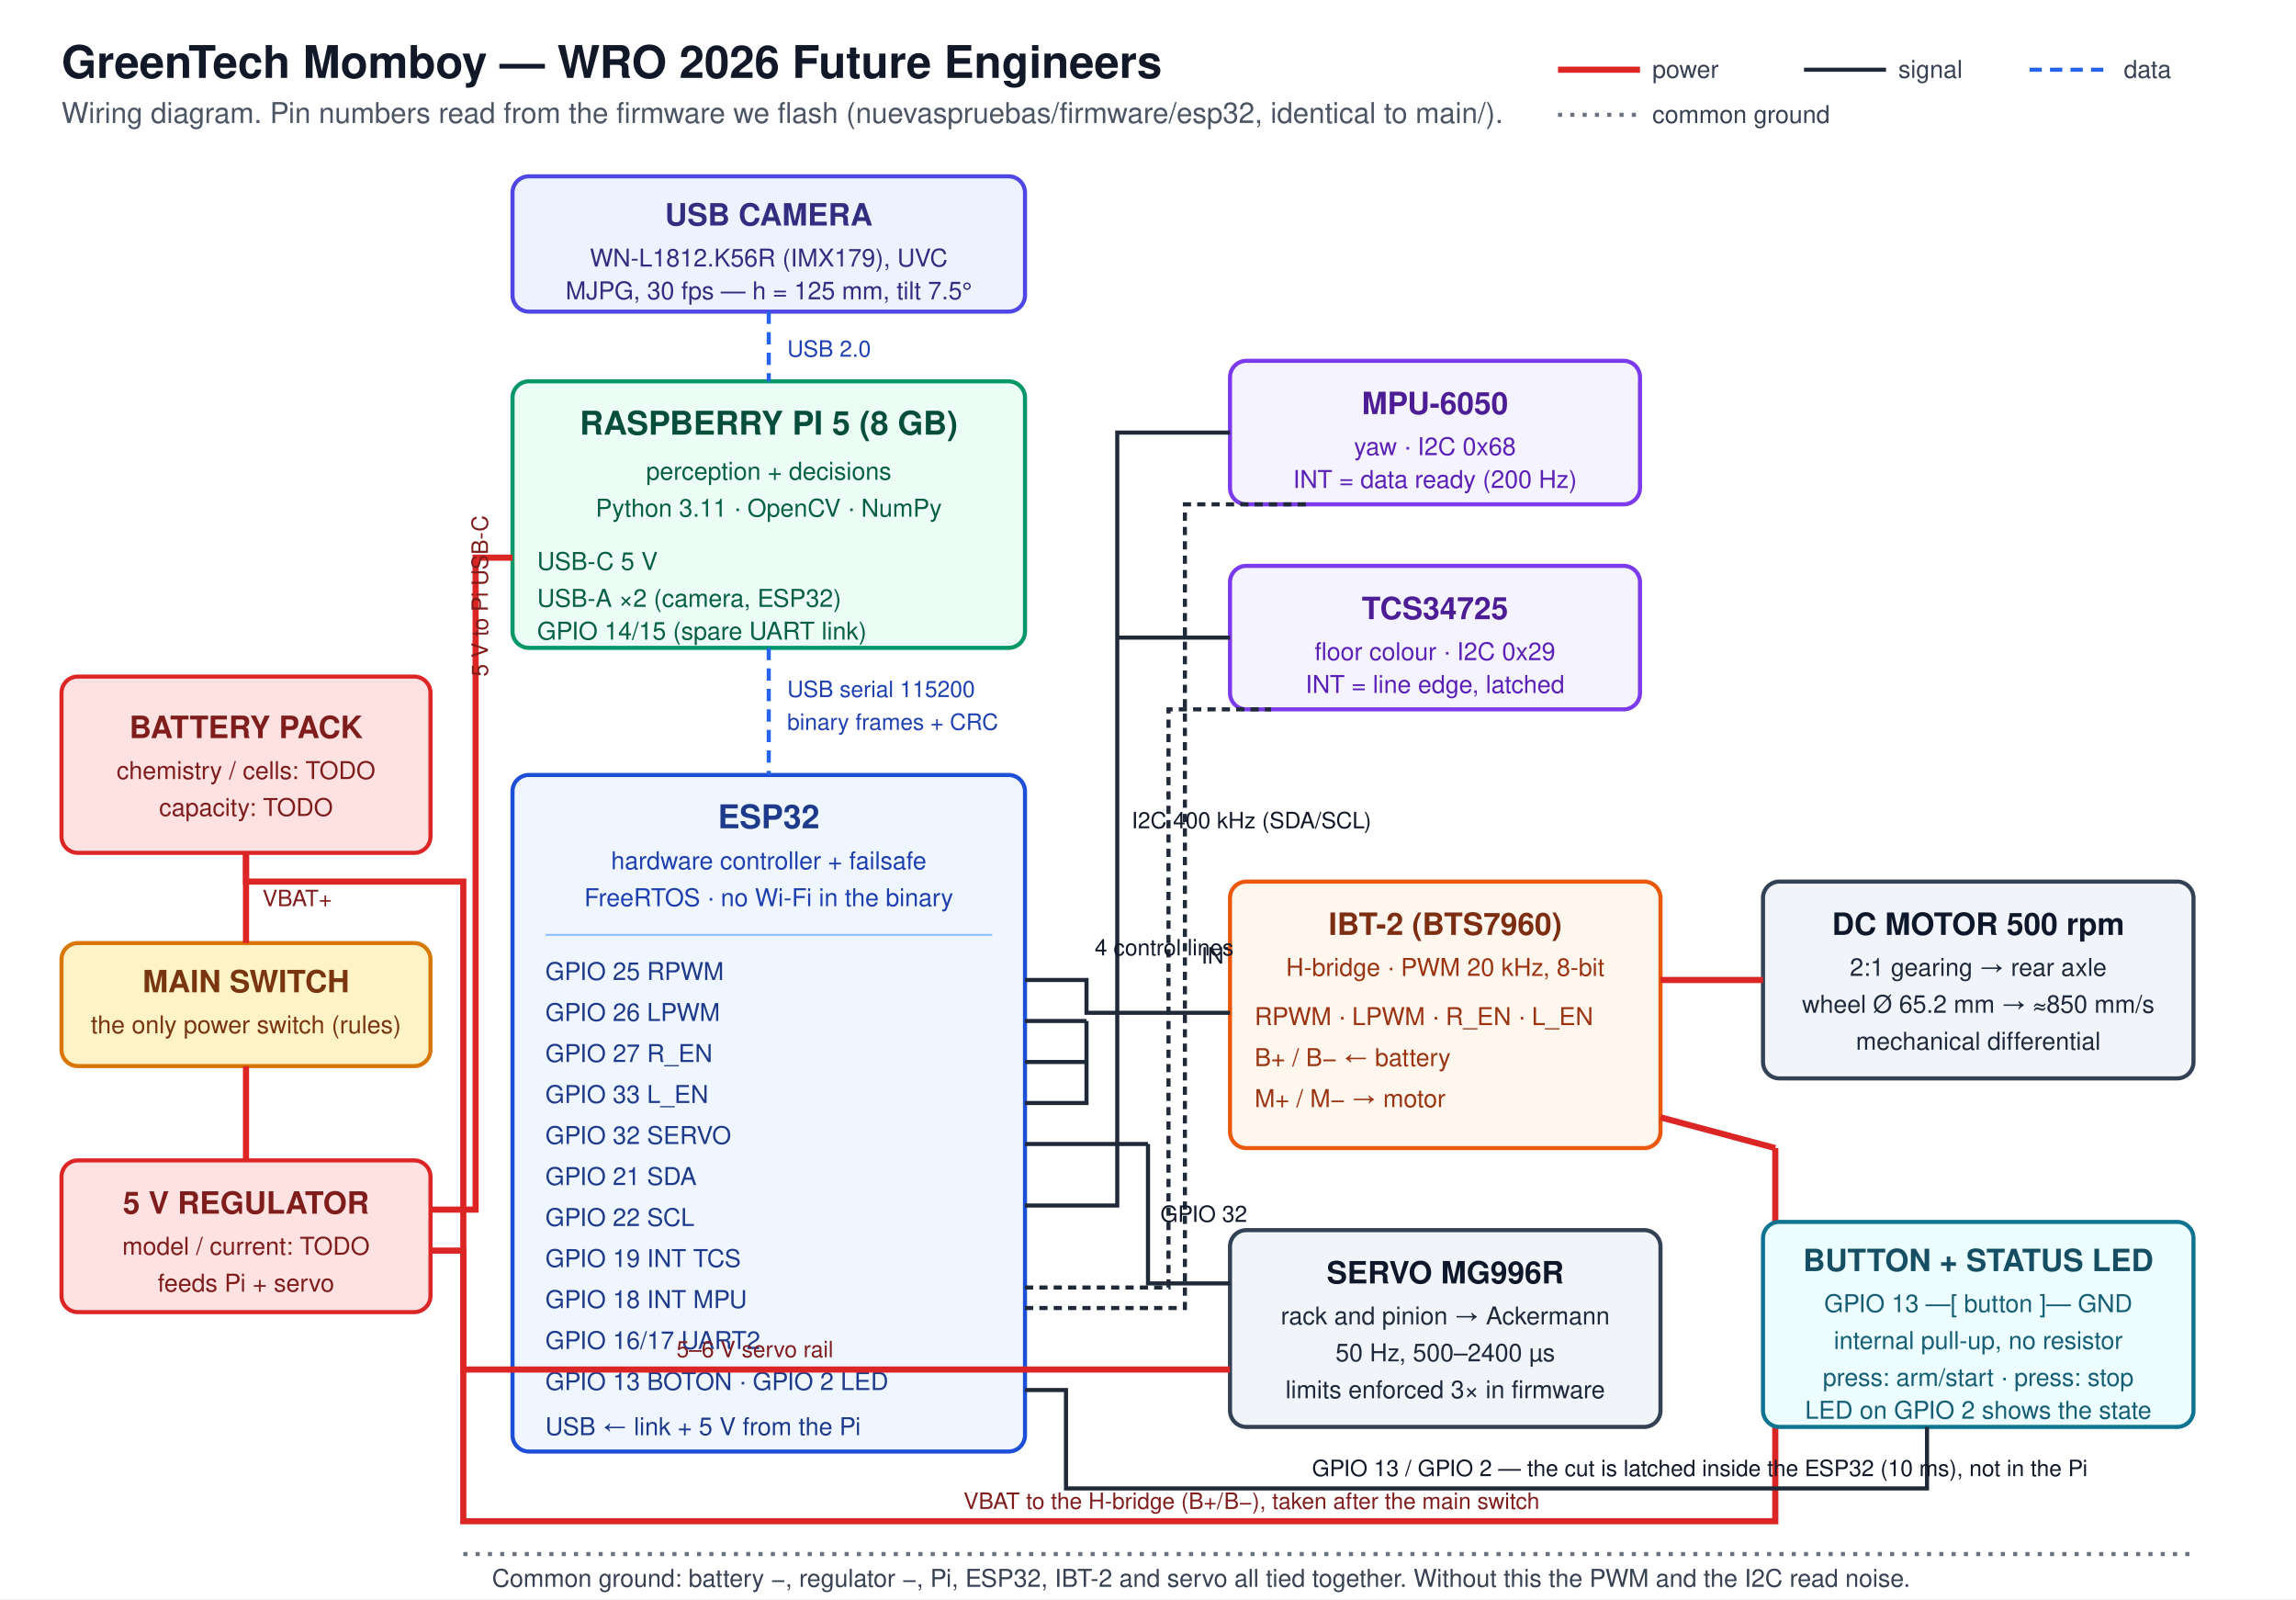
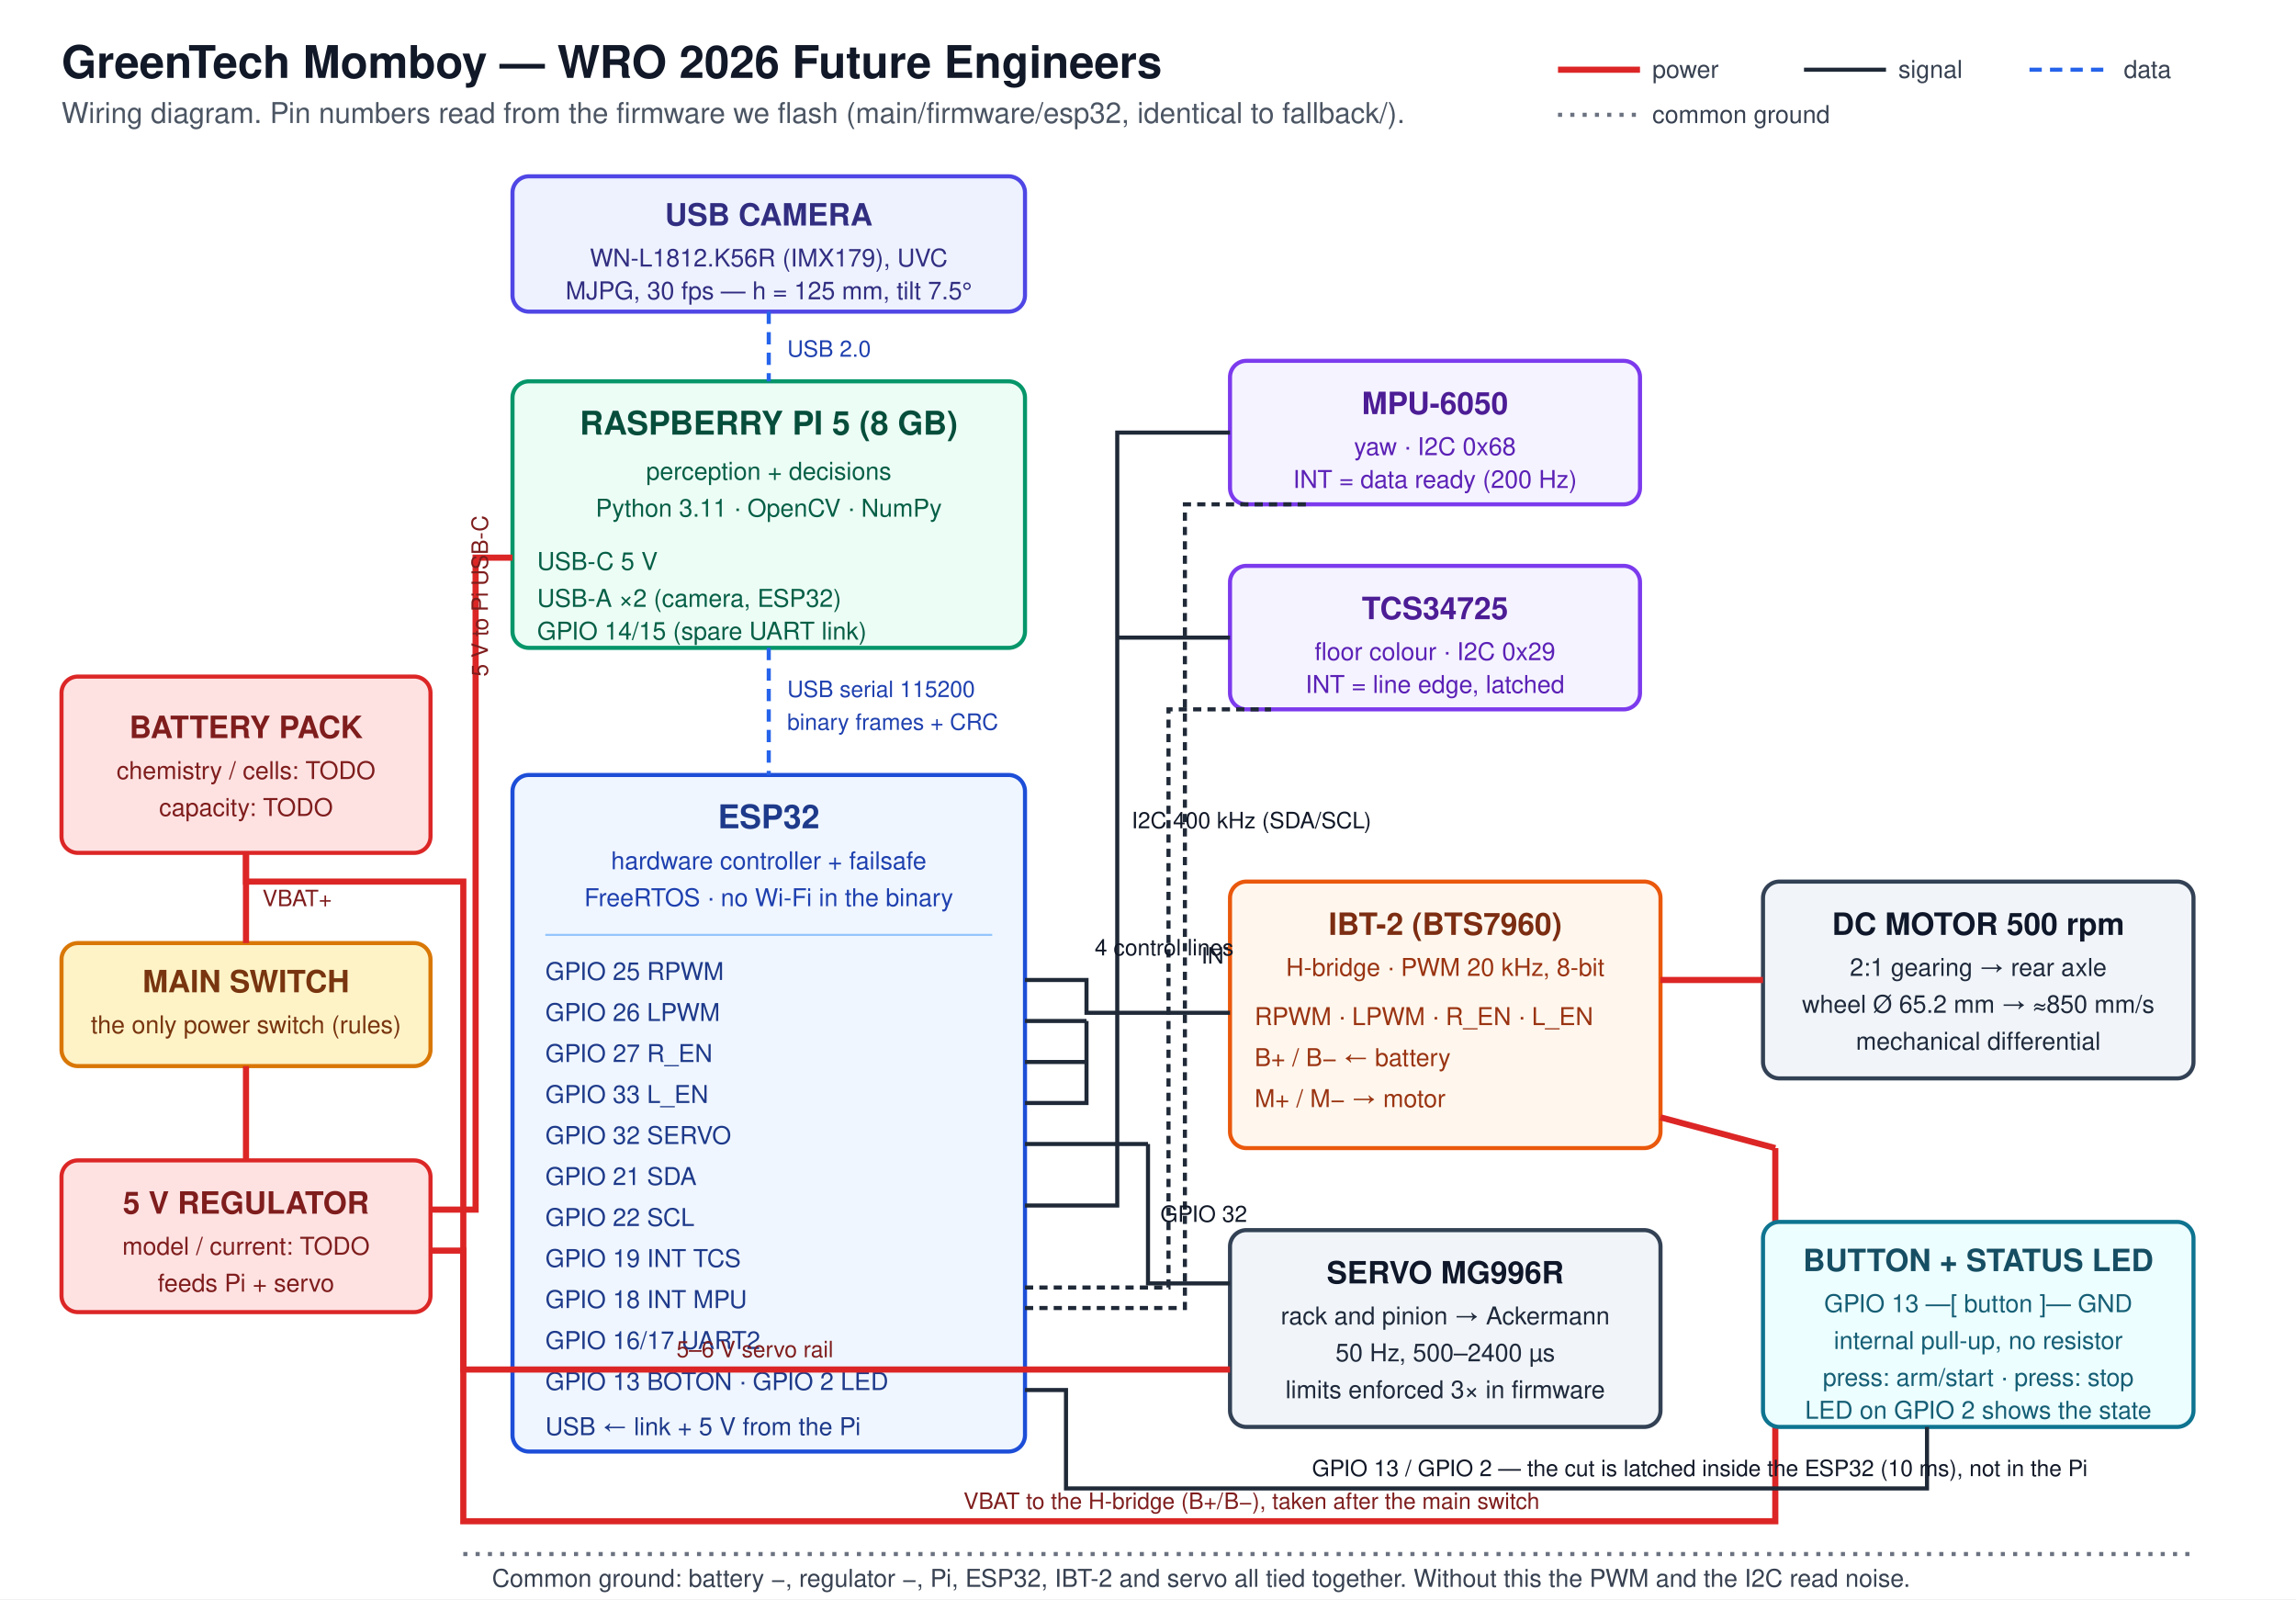
<svg xmlns="http://www.w3.org/2000/svg" viewBox="0 0 1120 780" width="1120" height="780" font-family="Helvetica, Arial, sans-serif">
  <rect x="0" y="0" width="1120" height="780" fill="#ffffff" />
  <text x="30" y="38" font-size="22" font-weight="bold" fill="#111827">GreenTech Momboy — WRO 2026 Future Engineers</text>
-   <text x="30" y="60" font-size="14" fill="#4b5563">Wiring diagram. Pin numbers read from the firmware we flash (nuevaspruebas/firmware/esp32, identical to main/).</text>
+   <text x="30" y="60" font-size="14" fill="#4b5563">Wiring diagram. Pin numbers read from the firmware we flash (main/firmware/esp32, identical to fallback/).</text>
  <g font-size="12" fill="#374151">
    <line x1="760" y1="34" x2="800" y2="34" stroke="#dc2626" stroke-width="3" />
    <text x="806" y="38">power</text>
    <line x1="880" y1="34" x2="920" y2="34" stroke="#1f2937" stroke-width="2" />
    <text x="926" y="38">signal</text>
    <line x1="990" y1="34" x2="1030" y2="34" stroke="#2563eb" stroke-width="2" stroke-dasharray="6 4" />
    <text x="1036" y="38">data</text>
    <line x1="760" y1="56" x2="800" y2="56" stroke="#6b7280" stroke-width="2" stroke-dasharray="2 4" />
    <text x="806" y="60">common ground</text>
  </g>
  <rect x="30" y="330" width="180" height="86" rx="8" fill="#fee2e2" stroke="#dc2626" stroke-width="2" />
  <text x="120" y="360" font-size="15" font-weight="bold" text-anchor="middle" fill="#7f1d1d">BATTERY PACK</text>
  <text x="120" y="380" font-size="12" text-anchor="middle" fill="#7f1d1d">chemistry / cells: TODO</text>
  <text x="120" y="398" font-size="12" text-anchor="middle" fill="#7f1d1d">capacity: TODO</text>
  <rect x="30" y="460" width="180" height="60" rx="8" fill="#fef3c7" stroke="#d97706" stroke-width="2" />
  <text x="120" y="484" font-size="15" font-weight="bold" text-anchor="middle" fill="#78350f">MAIN SWITCH</text>
  <text x="120" y="504" font-size="12" text-anchor="middle" fill="#78350f">the only power switch (rules)</text>
  <rect x="30" y="566" width="180" height="74" rx="8" fill="#fee2e2" stroke="#dc2626" stroke-width="2" />
  <text x="120" y="592" font-size="15" font-weight="bold" text-anchor="middle" fill="#7f1d1d">5 V REGULATOR</text>
  <text x="120" y="612" font-size="12" text-anchor="middle" fill="#7f1d1d">model / current: TODO</text>
  <text x="120" y="630" font-size="12" text-anchor="middle" fill="#7f1d1d">feeds Pi + servo</text>
  <line x1="120" y1="416" x2="120" y2="460" stroke="#dc2626" stroke-width="3" />
  <text x="128" y="442" font-size="11" fill="#7f1d1d">VBAT+</text>
  <line x1="120" y1="520" x2="120" y2="566" stroke="#dc2626" stroke-width="3" />
  <rect x="250" y="86" width="250" height="66" rx="8" fill="#eef2ff" stroke="#4f46e5" stroke-width="2" />
  <text x="375" y="110" font-size="15" font-weight="bold" text-anchor="middle" fill="#312e81">USB CAMERA</text>
  <text x="375" y="130" font-size="12" text-anchor="middle" fill="#312e81">WN-L1812.K56R (IMX179), UVC</text>
  <text x="375" y="146" font-size="12" text-anchor="middle" fill="#312e81">MJPG, 30 fps — h = 125 mm, tilt 7.5°</text>
  <rect x="250" y="186" width="250" height="130" rx="8" fill="#ecfdf5" stroke="#059669" stroke-width="2" />
  <text x="375" y="212" font-size="16" font-weight="bold" text-anchor="middle" fill="#064e3b">RASPBERRY PI 5 (8 GB)</text>
  <text x="375" y="234" font-size="12" text-anchor="middle" fill="#065f46">perception + decisions</text>
  <text x="375" y="252" font-size="12" text-anchor="middle" fill="#065f46">Python 3.11 · OpenCV · NumPy</text>
  <text x="262" y="278" font-size="12" fill="#065f46">USB-C 5 V</text>
  <text x="262" y="296" font-size="12" fill="#065f46">USB-A ×2 (camera, ESP32)</text>
  <text x="262" y="312" font-size="12" fill="#065f46">GPIO 14/15 (spare UART link)</text>
  <line x1="375" y1="152" x2="375" y2="186" stroke="#2563eb" stroke-width="2" stroke-dasharray="6 4" />
  <text x="384" y="174" font-size="11" fill="#1e40af">USB 2.0</text>
  <polyline points="210,590 232,590 232,272 250,272" fill="none" stroke="#dc2626" stroke-width="3" />
  <text x="238" y="330" font-size="11" fill="#7f1d1d" transform="rotate(-90 238,330)">5 V to Pi USB-C</text>
  <rect x="250" y="378" width="250" height="330" rx="8" fill="#eff6ff" stroke="#1d4ed8" stroke-width="2" />
  <text x="375" y="404" font-size="16" font-weight="bold" text-anchor="middle" fill="#1e3a8a">ESP32</text>
  <text x="375" y="424" font-size="12" text-anchor="middle" fill="#1e40af">hardware controller + failsafe</text>
  <text x="375" y="442" font-size="12" text-anchor="middle" fill="#1e40af">FreeRTOS · no Wi-Fi in the binary</text>
  <line x1="266" y1="456" x2="484" y2="456" stroke="#93c5fd" stroke-width="1" />
  <g font-size="12" fill="#1e3a8a">
    <text x="266" y="478">GPIO 25  RPWM</text>
    <text x="266" y="498">GPIO 26  LPWM</text>
    <text x="266" y="518">GPIO 27  R_EN</text>
    <text x="266" y="538">GPIO 33  L_EN</text>
    <text x="266" y="558">GPIO 32  SERVO</text>
    <text x="266" y="578">GPIO 21  SDA</text>
    <text x="266" y="598">GPIO 22  SCL</text>
    <text x="266" y="618">GPIO 19  INT TCS</text>
    <text x="266" y="638">GPIO 18  INT MPU</text>
    <text x="266" y="658">GPIO 16/17  UART2</text>
    <text x="266" y="678">GPIO 13  BOTON  ·  GPIO 2  LED</text>
    <text x="266" y="700">USB  ← link + 5 V from the Pi</text>
  </g>
  <line x1="375" y1="316" x2="375" y2="378" stroke="#2563eb" stroke-width="2" stroke-dasharray="6 4" />
  <text x="384" y="340" font-size="11" fill="#1e40af">USB serial 115200</text>
  <text x="384" y="356" font-size="11" fill="#1e40af">binary frames + CRC</text>
  <rect x="600" y="176" width="200" height="70" rx="8" fill="#f5f3ff" stroke="#7c3aed" stroke-width="2" />
  <text x="700" y="202" font-size="15" font-weight="bold" text-anchor="middle" fill="#4c1d95">MPU-6050</text>
  <text x="700" y="222" font-size="12" text-anchor="middle" fill="#5b21b6">yaw · I2C 0x68</text>
  <text x="700" y="238" font-size="12" text-anchor="middle" fill="#5b21b6">INT = data ready (200 Hz)</text>
  <rect x="600" y="276" width="200" height="70" rx="8" fill="#f5f3ff" stroke="#7c3aed" stroke-width="2" />
  <text x="700" y="302" font-size="15" font-weight="bold" text-anchor="middle" fill="#4c1d95">TCS34725</text>
  <text x="700" y="322" font-size="12" text-anchor="middle" fill="#5b21b6">floor colour · I2C 0x29</text>
  <text x="700" y="338" font-size="12" text-anchor="middle" fill="#5b21b6">INT = line edge, latched</text>
  <polyline points="500,588 545,588 545,211 600,211" fill="none" stroke="#1f2937" stroke-width="2" />
  <polyline points="545,311 600,311" fill="none" stroke="#1f2937" stroke-width="2" />
  <text x="552" y="404" font-size="11" fill="#111827">I2C 400 kHz (SDA/SCL)</text>
  <polyline points="500,628 570,628 570,346 620,346" fill="none" stroke="#1f2937" stroke-width="2" stroke-dasharray="4 3" />
  <polyline points="500,638 578,638 578,246 640,246" fill="none" stroke="#1f2937" stroke-width="2" stroke-dasharray="4 3" />
  <text x="586" y="470" font-size="11" fill="#111827">INT 19 / INT 18</text>
  <rect x="600" y="430" width="210" height="130" rx="8" fill="#fff7ed" stroke="#ea580c" stroke-width="2" />
  <text x="705" y="456" font-size="15" font-weight="bold" text-anchor="middle" fill="#7c2d12">IBT-2 (BTS7960)</text>
  <text x="705" y="476" font-size="12" text-anchor="middle" fill="#9a3412">H-bridge · PWM 20 kHz, 8-bit</text>
  <text x="612" y="500" font-size="12" fill="#9a3412">RPWM · LPWM · R_EN · L_EN</text>
  <text x="612" y="520" font-size="12" fill="#9a3412">B+ / B−  ← battery</text>
  <text x="612" y="540" font-size="12" fill="#9a3412">M+ / M−  → motor</text>
  <polyline points="500,478 530,478 530,494 600,494" fill="none" stroke="#1f2937" stroke-width="2" />
  <polyline points="500,498 530,498" fill="none" stroke="#1f2937" stroke-width="2" />
  <polyline points="500,518 530,518" fill="none" stroke="#1f2937" stroke-width="2" />
  <polyline points="500,538 530,538 530,498" fill="none" stroke="#1f2937" stroke-width="2" />
  <text x="534" y="466" font-size="11" fill="#111827">4 control lines</text>
  <polyline points="120,416 120,430 226,430 226,742 866,742 866,560" fill="none" stroke="#dc2626" stroke-width="3" />
  <text x="470" y="736" font-size="11" fill="#7f1d1d">VBAT to the H-bridge (B+/B−), taken after the main switch</text>
  <polyline points="866,560 810,545" fill="none" stroke="#dc2626" stroke-width="3" />
  <rect x="860" y="430" width="210" height="96" rx="8" fill="#f1f5f9" stroke="#334155" stroke-width="2" />
  <text x="965" y="456" font-size="15" font-weight="bold" text-anchor="middle" fill="#0f172a">DC MOTOR 500 rpm</text>
  <text x="965" y="476" font-size="12" text-anchor="middle" fill="#1e293b">2:1 gearing → rear axle</text>
  <text x="965" y="494" font-size="12" text-anchor="middle" fill="#1e293b">wheel Ø 65.2 mm → ≈850 mm/s</text>
  <text x="965" y="512" font-size="12" text-anchor="middle" fill="#1e293b">mechanical differential</text>
  <line x1="810" y1="478" x2="860" y2="478" stroke="#dc2626" stroke-width="3" />
  <rect x="600" y="600" width="210" height="96" rx="8" fill="#f1f5f9" stroke="#334155" stroke-width="2" />
  <text x="705" y="626" font-size="15" font-weight="bold" text-anchor="middle" fill="#0f172a">SERVO MG996R</text>
  <text x="705" y="646" font-size="12" text-anchor="middle" fill="#1e293b">rack and pinion → Ackermann</text>
  <text x="705" y="664" font-size="12" text-anchor="middle" fill="#1e293b">50 Hz, 500–2400 µs</text>
  <text x="705" y="682" font-size="12" text-anchor="middle" fill="#1e293b">limits enforced 3× in firmware</text>
  <line x1="500" y1="558" x2="560" y2="558" stroke="#1f2937" stroke-width="2" />
  <polyline points="560,558 560,626 600,626" fill="none" stroke="#1f2937" stroke-width="2" />
  <text x="566" y="596" font-size="11" fill="#111827">GPIO 32</text>
  <polyline points="210,610 226,610 226,668 600,668" fill="none" stroke="#dc2626" stroke-width="3" />
  <text x="330" y="662" font-size="11" fill="#7f1d1d">5–6 V servo rail</text>
  <line x1="226" y1="758" x2="1070" y2="758" stroke="#6b7280" stroke-width="2" stroke-dasharray="2 4" />
  <text x="240" y="774" font-size="12" fill="#374151">Common ground: battery −, regulator −, Pi, ESP32, IBT-2 and servo all tied together. Without this the PWM and the I2C read noise.</text>
  <rect x="860" y="596" width="210" height="100" rx="8" fill="#ecfeff" stroke="#0e7490" stroke-width="2" />
  <text x="965" y="620" font-size="15" font-weight="bold" text-anchor="middle" fill="#164e63">BUTTON + STATUS LED</text>
  <text x="965" y="640" font-size="12" text-anchor="middle" fill="#155e75">GPIO 13 —[ button ]— GND</text>
  <text x="965" y="658" font-size="12" text-anchor="middle" fill="#155e75">internal pull-up, no resistor</text>
  <text x="965" y="676" font-size="12" text-anchor="middle" fill="#155e75">press: arm/start · press: stop</text>
  <text x="965" y="692" font-size="12" text-anchor="middle" fill="#155e75">LED on GPIO 2 shows the state</text>
  <polyline points="500,678 520,678 520,726 940,726 940,696" fill="none" stroke="#1f2937" stroke-width="2" />
  <text x="640" y="720" font-size="11" fill="#111827">GPIO 13 / GPIO 2 — the cut is latched inside the ESP32 (10 ms), not in the Pi</text>
</svg>
